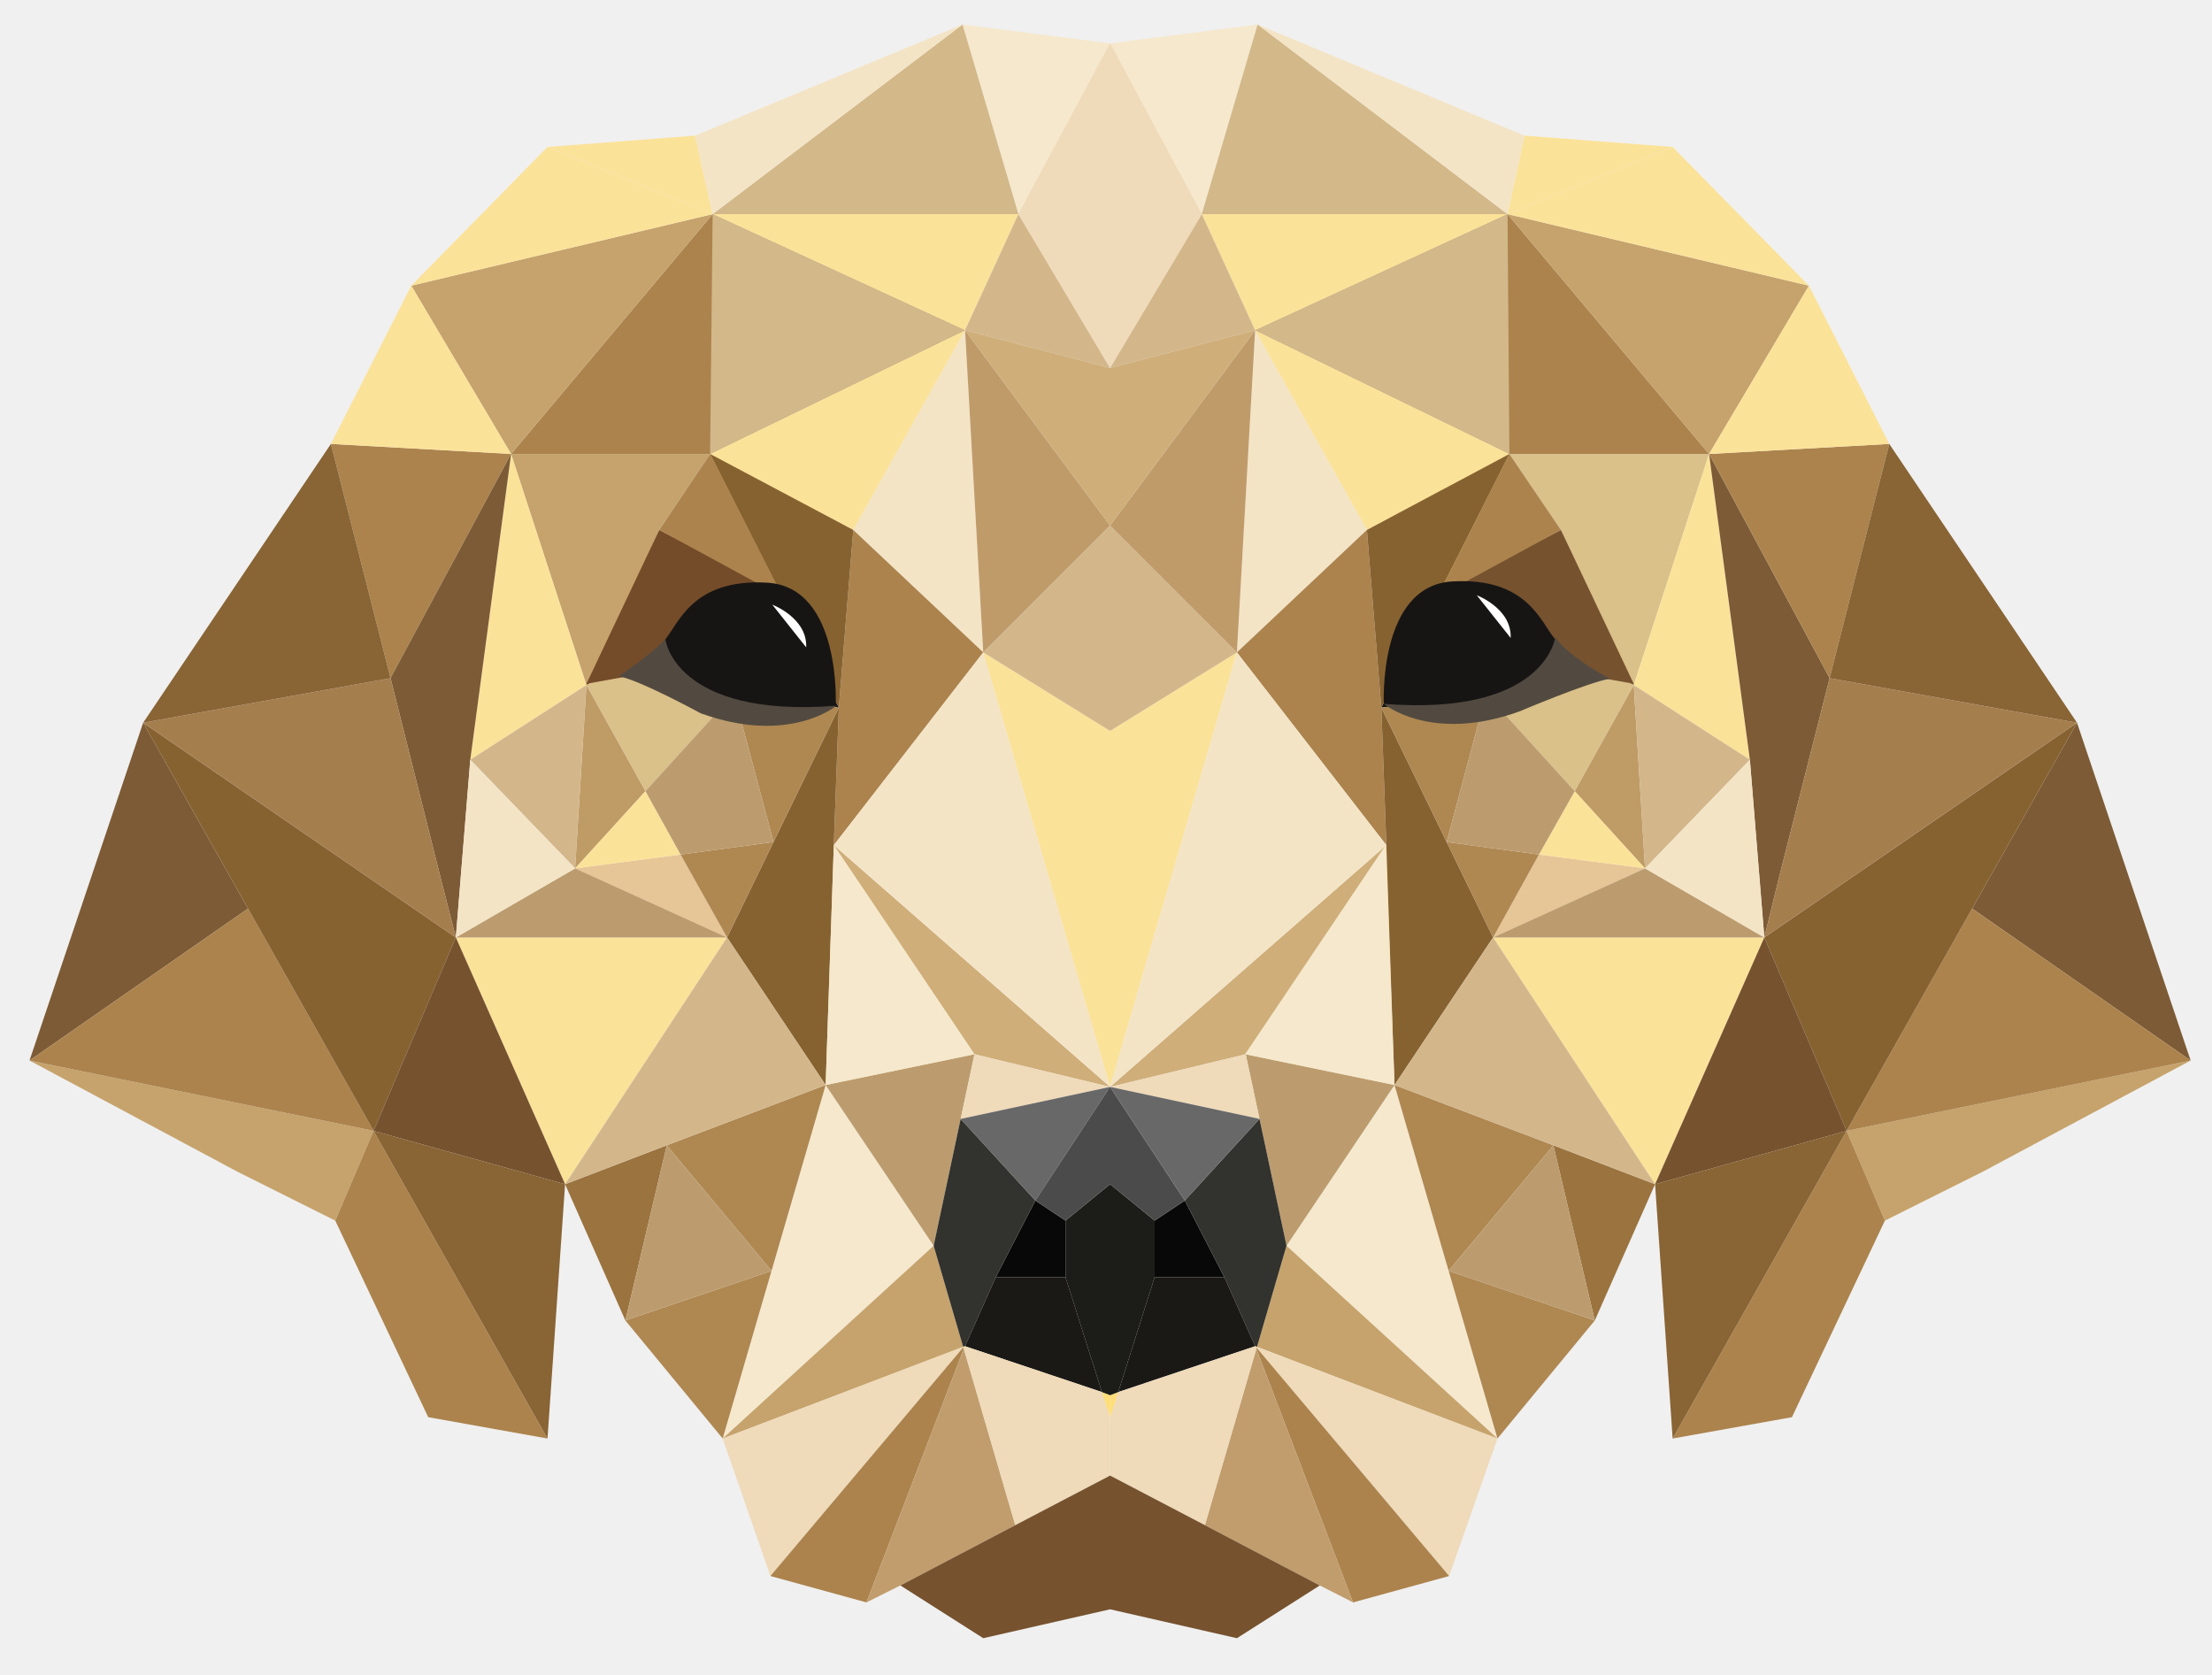
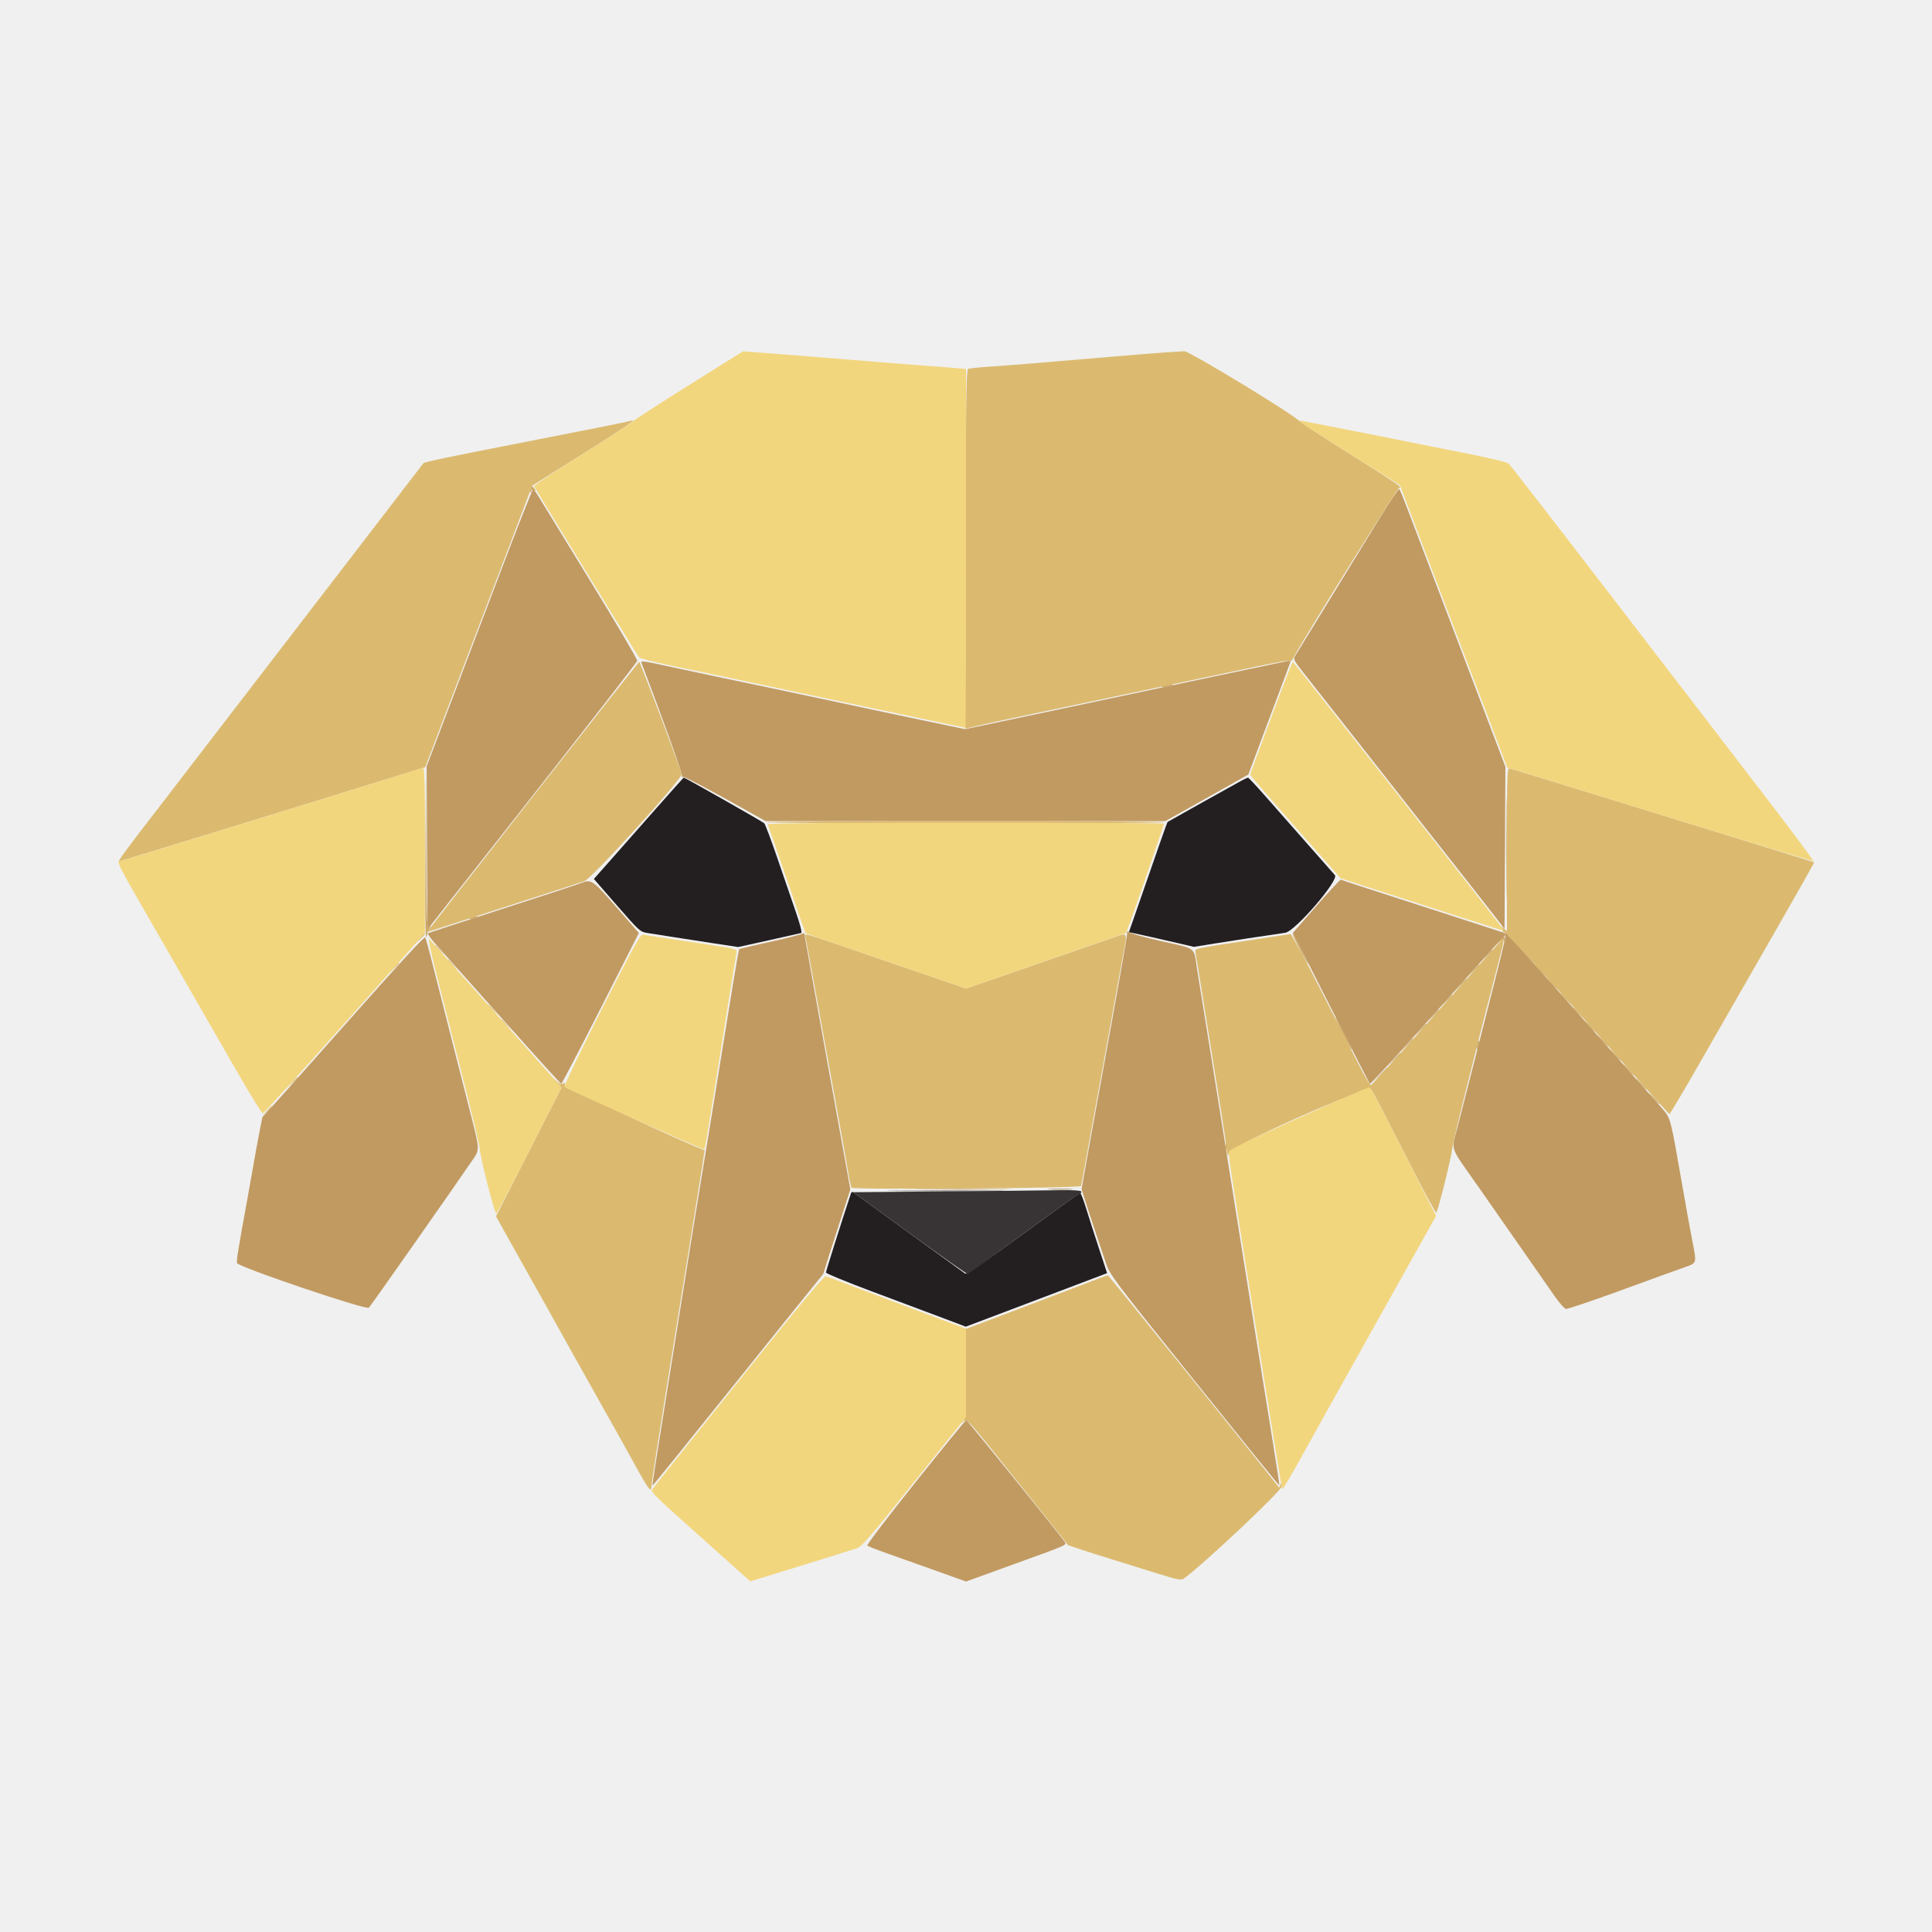
- <svg xmlns="http://www.w3.org/2000/svg" version="1.1" x="0px" y="0px" viewBox="0 0 352.3 266.7" style="enable-background:new 0 0 352.3 266.7;" xml:space="preserve">
-   <style type="text/css">
- 	.st0{fill:#AC834D;}
- 	.st1{fill:#F4E4C6;}
- 	.st2{fill:#D3B78B;}
- 	.st3{fill:#FBE299;}
- 	.st4{fill:#7D5B36;}
- 	.st5{fill:#C6A36C;}
- 	.st6{fill:#FFDE77;}
- 	.st7{fill:#F5E8CD;}
- 	.st8{fill:#CFAE79;}
- 	.st9{fill:#AF8751;}
- 	.st10{fill:#9B733F;}
- 	.st11{fill:#171514;}
- 	.st12{fill:#BC9C6E;}
- 	.st13{fill:#876231;}
- 	.st14{fill:#E6C596;}
- 	.st15{fill:#754C29;}
- 	.st16{fill:#BF9B66;}
- 	.st17{fill:#DAC089;}
- 	.st18{fill:#D3B889;}
- 	.st19{fill:#C09B6A;}
- 	.st20{fill:#EFDAB9;}
- 	.st21{fill:#C19D6D;}
- 	.st22{fill:#080809;}
- 	.st23{fill:#32322E;}
- 	.st24{fill:#1A1916;}
- 	.st25{fill:#1C1C18;}
- 	.st26{fill:#76522F;}
- 	.st27{fill:#4C4B4B;}
- 	.st28{fill:#686868;}
- 	.st29{fill:#896434;}
- 	.st30{fill:#A57E4E;}
- 	.st31{fill:#524A40;}
- 	.st32{fill:#FFFFFF;}
- 	.st33{fill:#D8BB85;}
- </style>
-   <g id="HAF_1">
-     <polygon class="st0" points="113.5,34.1 81.4,72.3 113.1,72.3 153.7,52.6  " />
-     <polygon class="st1" points="156.6,103.9 153.7,52.6 135.9,84.4  " />
-     <polygon class="st4" points="4.7,168.9 39.5,144.7 22.8,115.1  " />
-     <polygon class="st5" points="4.7,168.9 37.8,186.6 53.4,194.4 59.5,180.1  " />
-     <polygon class="st0" points="59.5,180.1 59.5,180.1 53.4,194.4 68.2,225.7 87.2,229.1  " />
-     <polygon class="st0" points="39.5,144.7 4.7,168.9 59.5,180.1 59.5,180.1  " />
-     <polygon class="st7" points="131.5,172.8 115.1,229.1 148.7,198.4  " />
-     <polyline class="st3" points="132.8,134.6 131.5,172.8 155.2,167.9  " />
-     <polygon class="st8" points="155.2,167.9 155.2,167.9 176.8,173.1 132.8,134.6  " />
-     <polygon class="st3" points="72.6,149.3 90,188.6 90,188.6 115.8,149.3  " />
-     <polygon class="st9" points="106.2,182.4 122.9,202.4 99.6,210.3 115.1,229.1 131.5,172.8  " />
-     <polygon class="st10" points="106.2,182.4 90,188.6 90,188.6 99.6,210.3 106.2,182.4  " />
-     <polygon class="st11" points="106.8,101.2 116.9,110.5 133.6,112.7 124.1,93.9  " />
-     <line class="st6" x1="93.4" y1="109.1" x2="106.8" y2="101.2" />
-     <polygon class="st5" points="94.5,108 105,84.4 113.1,72.3 81.4,72.3 93.4,109.1  " />
-     <polyline class="st3" points="124.1,93.9 114.4,73.4 135.9,84.4 153.7,52.6 113.1,72.3 123.3,94.3 94.5,108  " />
-     <polygon class="st12" points="106.2,182.4 106.2,182.4 106.2,182.4 99.6,210.3 122.9,202.4  " />
-     <polygon class="st0" points="156.6,103.9 135.9,84.4 133.6,112.7 132.8,134.6  " />
-     <polygon class="st13" points="131.5,172.8 132.8,134.6 133.6,112.7 115.8,149.3  " />
-     <polygon class="st14" points="91.6,138.3 115.8,149.3 108.4,136.1  " />
-     <polygon class="st9" points="123.2,134.1 108.4,136.1 115.8,149.3 133.6,112.7 116.9,110.5  " />
-     <polygon class="st15" points="93.4,109.1 123.8,94.1 105,84.4 93.4,108.9  " />
-     <polygon class="st16" points="93.4,109.1 91.6,138.3 102.8,126  " />
-     <polygon class="st17" points="93.4,109.1 102.8,126 116.9,110.5 110.4,99.7  " />
-     <polygon class="st0" points="113.1,72.3 105,84.4 124.7,95.1  " />
-     <polygon class="st13" points="113.1,72.3 133.6,112.7 135.9,84.4  " />
-     <polygon class="st6" points="108.4,136.1 123.2,134.1 108.4,136.1  " />
-     <polygon class="st2" points="106.2,182.4 131.5,172.8 115.8,149.3 90,188.6 106.2,182.4 106.2,182.4  " />
-     <polygon class="st3" points="74.9,121 93.4,109.1 81.4,72.3  " />
-     <polygon class="st2" points="91.6,138.3 93.4,109.1 74.9,121  " />
-     <polygon class="st7" points="153.3,3.9 162.2,34.1 176.8,58.6 176.8,6.9  " />
-     <polygon class="st3" points="113.5,34.1 153.7,52.6 162.2,34.1  " />
-     <polygon class="st2" points="162.2,34.1 153.7,52.6 176.8,58.6  " />
-     <polygon class="st18" points="153.3,3.9 113.5,34.1 162.2,34.1  " />
-     <polygon class="st5" points="113.5,34.1 65.5,45.5 81.4,72.3  " />
-     <polygon class="st19" points="153.7,52.6 156.6,103.9 176.8,83.7  " />
-     <polygon class="st5" points="148.7,198.4 115.1,229.1 153.4,214.5  " />
-     <polygon class="st20" points="153.4,214.5 115.1,229.1 122.7,251 153.4,214.6  " />
-     <polygon class="st0" points="153.4,214.6 122.7,251 138,255.2 153.5,214.8  " />
-     <polygon class="st21" points="153.5,214.8 138,255.2 143.4,252.5 143.4,252.5 143.4,252.5 161.7,242.9  " />
-     <polygon class="st12" points="153,178.2 155.2,167.9 131.5,172.8 148.7,198.4 153,178.2  " />
-     <polygon class="st20" points="155.2,167.9 153,178.2 176.8,173.1  " />
-     <polygon class="st22" points="169.7,203.4 169.7,194.4 164.9,191.2 158.6,203.4  " />
-     <polygon class="st23" points="149.1,196.3 158.6,203.4 164.9,191.2 153,178.2 148.7,198.4 153.4,214.5 153.7,214.4 158.6,203.4     " />
-     <polygon class="st24" points="169.7,203.4 158.6,203.4 153.7,214.4 175.5,221.7  " />
-     <polygon class="st6" points="153.4,214.6 153.7,214.4 153.4,214.5  " />
-     <polygon class="st6" points="153.4,214.6 153.5,214.8 153.7,214.4  " />
-     <polygon class="st20" points="175.5,221.7 153.7,214.4 153.5,214.8 161.7,242.9 176.8,235 176.8,225.7  " />
-     <polygon class="st6" points="176.8,225.7 176.8,222.2 175.5,221.7  " />
-     <polygon class="st1" points="132.8,134.6 176.8,173.1 156.6,103.9  " />
-     <polygon class="st0" points="81.4,72.3 52.7,70.7 62.2,108  " />
-     <polygon class="st4" points="62.2,108 70.2,139.9 72.6,149.3 74.9,121 81.4,72.3  " />
-     <polygon class="st3" points="65.5,45.5 52.7,70.7 81.4,72.3  " />
-     <polygon class="st3" points="65.5,45.5 113.5,34.1 87.2,23.4  " />
-     <polygon class="st3" points="110.7,21.6 87.2,23.4 113.5,34.1  " />
-     <polygon class="st1" points="110.7,21.6 113.5,34.1 153.3,3.9  " />
-     <polygon class="st28" points="153,178.2 153,178.2 164.9,191.2 176.8,173.1  " />
-     <polygon class="st12" points="72.6,149.3 115.8,149.3 91.6,138.3  " />
-     <polygon class="st1" points="74.9,121 72.6,149.3 91.6,138.3  " />
-     <polygon class="st13" points="22.8,115.1 39.5,144.7 59.5,180.1 72.6,149.3  " />
-     <polygon class="st26" points="90,188.6 72.6,149.3 59.5,180.1  " />
-     <polygon class="st29" points="59.5,180.1 87.2,229.1 90,188.6  " />
-     <polygon class="st30" points="62.2,108 22.8,115.1 72.6,149.3 70.2,139.9  " />
-     <polygon class="st29" points="22.8,115.1 62.2,108 52.7,70.7  " />
-     <polygon class="st3" points="91.6,138.3 108.4,136.1 102.8,126  " />
-     <polygon class="st6" points="116.9,110.5 102.8,126 102.8,126  " />
-     <polygon class="st12" points="116.9,110.5 102.8,126 108.4,136.1 123.2,134.1  " />
-     <polygon class="st15" points="93.4,108.9 102.8,107.2 117.9,95.1  " />
-     <path class="st11" d="M133.1,112.5c0,0,1-19-10.9-19.7c-11.9-0.7-14.1,6.5-16.3,9.1S109.1,114.6,133.1,112.5z" />
-     <path class="st31" d="M133.2,112.4c0,0-7.5,6.3-21.6,1.2c0,0-9.9-5.4-13.1-5.9c0,0,4.4-2.8,7.5-5.9   C105.9,101.8,107.5,114.4,133.2,112.4z" />
-     <path class="st32" d="M123,96.3c0,0,5.6,2.1,5.4,6.8L123,96.3z" />
-     <polygon class="st18" points="113.5,34.1 113.1,72.3 153.7,52.6  " />
-     <polygon class="st7" points="132.8,134.6 131.5,172.8 155.2,167.9  " />
-   </g>
-   <g id="HALF_2">
-     <polyline class="st3" points="176.8,173.1 197,103.9 176.8,116.4 176.8,116.4 156.6,103.9 176.8,173.1  " />
-     <polygon class="st0" points="240.1,34.1 272.2,72.3 240.4,72.3 199.9,52.6  " />
-     <polygon class="st1" points="197,103.9 199.9,52.6 217.7,84.4  " />
-     <line class="st2" x1="176.8" y1="115.5" x2="176.8" y2="83.7" />
-     <polyline class="st2" points="176.8,115.5 176.8,116.4 197,103.9 176.8,83.7 176.8,83.7 156.6,103.9 176.8,116.4  " />
-     <polygon class="st4" points="348.9,168.9 314.1,144.7 330.8,115.1  " />
-     <polygon class="st5" points="348.9,168.9 315.8,186.6 300.2,194.4 294.1,180.1  " />
-     <polygon class="st0" points="294.1,180.1 294.1,180.1 300.2,194.4 285.4,225.7 266.4,229.1  " />
-     <polygon class="st0" points="314.1,144.7 348.9,168.9 294.1,180.1 294.1,180.1  " />
-     <polygon class="st7" points="222.1,172.8 238.5,229.1 204.9,198.4  " />
-     <polyline class="st3" points="220.8,134.6 222.1,172.8 198.4,167.9  " />
-     <polygon class="st8" points="198.4,167.9 176.8,173.1 220.8,134.6  " />
-     <polygon class="st3" points="281,149.3 263.6,188.6 263.6,188.6 237.8,149.3  " />
-     <polygon class="st9" points="247.4,182.4 230.7,202.4 254,210.3 238.5,229.1 222.1,172.8  " />
-     <polygon class="st10" points="247.4,182.4 263.6,188.6 263.6,188.6 254,210.3 247.4,182.4  " />
-     <polygon class="st11" points="246.8,101.2 236.7,110.5 220,112.7 229.5,93.9  " />
-     <line class="st6" x1="260.2" y1="109.1" x2="246.8" y2="101.2" />
-     <polygon class="st17" points="259.1,108 248.6,84.4 240.4,72.3 272.2,72.3 260.2,109.1  " />
-     <polyline class="st3" points="229.5,93.9 239.2,73.4 217.7,84.4 199.9,52.6 240.4,72.3 230.3,94.3 259.1,108  " />
-     <polygon class="st12" points="247.4,182.4 247.4,182.4 247.4,182.4 254,210.3 230.7,202.4  " />
-     <polygon class="st0" points="197,103.9 217.7,84.4 220,112.7 220.8,134.6  " />
-     <polygon class="st13" points="222.1,172.8 220.8,134.6 220,112.7 237.8,149.3  " />
-     <polygon class="st14" points="262,138.3 237.8,149.3 245.1,136.1  " />
-     <polygon class="st9" points="230.4,134.1 245.1,136.1 237.8,149.3 220,112.7 236.7,110.5  " />
-     <polygon class="st26" points="260.2,109.1 229.8,94.1 248.6,84.4 260.2,108.9  " />
-     <polygon class="st16" points="260.2,109.1 262,138.3 250.8,126  " />
-     <polygon class="st17" points="260.2,109.1 250.8,126 236.7,110.5 243.2,99.7  " />
-     <polygon class="st0" points="240.4,72.3 248.6,84.4 228.9,95.1  " />
-     <polygon class="st13" points="240.4,72.3 220,112.7 217.7,84.4  " />
-     <polygon class="st6" points="245.1,136.1 230.4,134.1 245.1,136.1  " />
-     <polygon class="st2" points="247.4,182.4 222.1,172.8 237.8,149.3 263.6,188.6 247.4,182.4 247.4,182.4  " />
-     <polygon class="st3" points="278.7,121 260.2,109.1 272.2,72.3  " />
-     <polygon class="st2" points="262,138.3 260.2,109.1 278.7,121  " />
-     <polygon class="st7" points="200.3,3.9 191.4,34.1 176.8,58.6 176.8,6.9  " />
-     <polygon class="st3" points="240.1,34.1 199.9,52.6 191.4,34.1  " />
-     <polygon class="st2" points="191.4,34.1 199.9,52.6 176.8,58.6  " />
-     <polygon class="st18" points="200.3,3.9 240.1,34.1 191.4,34.1  " />
-     <polygon class="st5" points="240.1,34.1 288.1,45.5 272.2,72.3  " />
-     <polygon class="st19" points="199.9,52.6 197,103.9 176.8,83.7  " />
-     <polygon class="st5" points="204.9,198.4 238.5,229.1 200.2,214.5  " />
-     <polygon class="st20" points="200.2,214.5 238.5,229.1 230.8,251 200.1,214.6  " />
-     <polygon class="st0" points="200.1,214.6 230.8,251 215.5,255.2 200.1,214.8  " />
-     <polygon class="st21" points="200.1,214.8 215.5,255.2 210.2,252.5 210.2,252.5 210.2,252.5 191.9,242.9  " />
-     <polygon class="st12" points="200.6,178.2 198.4,167.9 222.1,172.8 204.9,198.4 200.6,178.2  " />
-     <polygon class="st20" points="198.4,167.9 200.6,178.2 176.8,173.1  " />
-     <polygon class="st22" points="183.9,203.4 183.9,194.4 188.7,191.2 195,203.4  " />
-     <polygon class="st23" points="204.5,196.3 195,203.4 188.7,191.2 200.6,178.2 204.9,198.4 200.2,214.5 199.9,214.4 195,203.4  " />
-     <polygon class="st24" points="183.9,203.4 195,203.4 199.9,214.4 178.1,221.7  " />
-     <polygon class="st6" points="200.1,214.6 199.9,214.4 200.2,214.5  " />
-     <polygon class="st6" points="200.1,214.6 200.1,214.8 199.9,214.4  " />
-     <polygon class="st20" points="178.1,221.7 199.9,214.4 200.1,214.8 191.9,242.9 176.8,235 176.8,225.7  " />
-     <polygon class="st6" points="176.8,225.7 176.8,222.2 178.1,221.7  " />
-     <polyline class="st25" points="176.8,222.2 178.1,221.7 183.9,203.4 183.9,194.4 176.8,188.6 176.8,188.6 169.7,194.4 169.7,203.4    175.5,221.7 176.8,222.2  " />
-     <polyline class="st26" points="176.8,256.3 197,260.9 210.2,252.5 191.9,242.9 176.8,235 176.8,235 161.7,242.9 143.4,252.5    156.6,260.9 176.8,256.3  " />
-     <polyline class="st27" points="176.8,188.6 183.9,194.4 188.7,191.2 176.8,173.1 176.8,173.1 164.9,191.2 169.7,194.4 176.8,188.6     " />
-     <polygon class="st1" points="220.8,134.6 176.8,173.1 197,103.9  " />
-     <polyline class="st8" points="176.8,83.7 199.9,52.6 176.8,58.6 176.8,58.6 153.7,52.6 176.8,83.7  " />
-     <polygon class="st4" points="291.4,108 283.3,139.9 281,149.3 278.7,121 272.2,72.3  " />
-     <polygon class="st0" points="272.2,72.3 300.9,70.7 291.4,108  " />
-     <polygon class="st3" points="288.1,45.5 300.9,70.7 272.2,72.3  " />
-     <polygon class="st3" points="288.1,45.5 240.1,34.1 266.4,23.4  " />
-     <polygon class="st3" points="242.8,21.6 266.4,23.4 240.1,34.1  " />
-     <polygon class="st1" points="242.8,21.6 240.1,34.1 200.3,3.9  " />
-     <polygon class="st28" points="200.6,178.2 200.6,178.2 188.7,191.2 176.8,173.1  " />
-     <polygon class="st12" points="281,149.3 237.8,149.3 262,138.3  " />
-     <polygon class="st1" points="278.7,121 281,149.3 262,138.3  " />
-     <polygon class="st13" points="330.8,115.1 314.1,144.7 294.1,180.1 281,149.3  " />
-     <polygon class="st26" points="263.6,188.6 281,149.3 294.1,180.1  " />
-     <polygon class="st29" points="294.1,180.1 294.1,180.1 294.1,180.1 266.4,229.1 263.6,188.6  " />
-     <polygon class="st30" points="291.4,108 330.8,115.1 281,149.3 283.3,139.9  " />
-     <polygon class="st29" points="330.8,115.1 291.4,108 300.9,70.7  " />
-     <polygon class="st3" points="262,138.3 245.1,136.1 250.8,126  " />
-     <polygon class="st6" points="236.7,110.5 250.8,126 250.8,126  " />
-     <polygon class="st12" points="236.7,110.5 250.8,126 245.1,136.1 230.4,134.1  " />
-     <polygon class="st26" points="260.2,108.9 250.8,107.2 235.7,95.1  " />
-     <path class="st11" d="M220.4,112.3c0,0-1-19,10.9-19.7s14.1,6.5,16.3,9.1C249.9,104.4,244.5,114.3,220.4,112.3z" />
-     <path class="st31" d="M220.4,112.1c0,0,7.5,6.3,21.6,1.2c0,0,11.1-4.7,14.4-5.2c0,0-6.5-3.4-8.7-6.6   C247.7,101.6,246,114.1,220.4,112.1z" />
-     <path class="st32" d="M235.2,94.8c0,0,5.6,2.1,5.4,6.8L235.2,94.8z" />
-     <polygon class="st18" points="240.1,34.1 240.4,72.3 199.9,52.6  " />
-     <polyline class="st7" points="198.3,167.9 220.7,134.6 222.1,172.8 198.3,167.9  " />
-     <polyline class="st20" points="176.8,58.6 191.4,34.1 176.8,6.9 162.2,34.1 176.8,58.6 176.8,57.8  " />
+ <svg xmlns="http://www.w3.org/2000/svg" id="svg" version="1.1" width="400" height="400" viewBox="0 0 400 400">
+   <g id="svgg">
+     <path id="path0" d="" stroke="none" fill="#ffffff" fill-rule="evenodd" />
+     <path id="path1" d="M135.816 167.416 C 132.709 170.945,128.544 175.665,126.561 177.905 L 122.955 181.979 127.728 187.459 C 132.313 192.724,132.559 192.948,134.000 193.165 C 134.825 193.289,137.225 193.664,139.333 193.999 C 141.442 194.335,145.342 194.938,148.000 195.341 L 152.833 196.073 159.167 194.677 C 162.650 193.909,165.665 193.231,165.868 193.170 C 166.099 193.100,165.688 191.475,164.756 188.779 C 163.943 186.426,162.227 181.425,160.943 177.667 C 159.659 173.908,158.434 170.659,158.221 170.446 C 157.880 170.105,141.827 161.000,141.567 161.000 C 141.510 161.000,138.922 163.887,135.816 167.416 M257.167 161.557 C 256.112 162.116,241.902 170.054,241.737 170.177 C 241.641 170.248,239.265 176.991,236.514 185.000 C 235.727 187.292,234.775 190.029,234.400 191.083 L 233.717 193.000 234.442 193.145 C 235.656 193.389,241.160 194.626,244.257 195.352 L 247.181 196.037 251.341 195.365 C 254.859 194.797,261.033 193.858,266.095 193.121 C 268.138 192.824,277.292 182.201,276.379 181.186 C 275.511 180.220,265.517 168.876,261.751 164.583 C 260.022 162.612,258.509 161.006,258.387 161.013 C 258.266 161.021,257.717 161.265,257.167 161.557 M176.190 247.046 C 174.288 252.774,171.001 263.177,171.005 263.457 C 171.007 263.664,175.320 265.439,180.588 267.403 C 185.856 269.366,192.369 271.805,195.060 272.823 L 199.953 274.674 208.227 271.544 C 212.777 269.822,219.360 267.329,222.856 266.003 L 229.212 263.593 227.497 258.380 C 226.554 255.513,225.358 251.779,224.839 250.083 C 224.320 248.387,223.778 247.000,223.635 247.000 C 223.491 247.000,218.162 250.820,211.792 255.490 C 204.690 260.695,200.073 263.872,199.855 263.703 C 199.660 263.550,194.475 259.784,188.333 255.333 C 182.192 250.882,176.981 247.095,176.754 246.916 C 176.473 246.695,176.293 246.736,176.190 247.046 " stroke="none" fill="#231f20" fill-rule="evenodd" />
+     <path id="path2" d="M196.065 246.663 L 176.630 246.833 188.348 255.333 C 194.792 260.008,200.190 263.799,200.343 263.758 C 200.496 263.716,205.740 259.929,211.996 255.341 C 218.253 250.753,223.522 247.000,223.706 247.000 C 223.889 247.000,223.947 246.850,223.833 246.667 C 223.710 246.467,222.002 246.365,219.564 246.413 C 217.329 246.456,206.754 246.569,196.065 246.663 " stroke="none" fill="#383435" fill-rule="evenodd" />
+     <path id="path3" d="M186.107 246.583 C 191.574 246.635,200.424 246.635,205.774 246.583 C 211.123 246.532,206.650 246.490,195.833 246.490 C 185.017 246.490,180.640 246.532,186.107 246.583 " stroke="none" fill="#4a4136" fill-rule="evenodd" />
+     <path id="path4" d="" stroke="none" fill="#786143" fill-rule="evenodd" />
+     <path id="path5" d="" stroke="none" fill="#896f4a" fill-rule="evenodd" />
+     <path id="path6" d="M217.431 246.247 C 218.676 246.312,220.626 246.311,221.764 246.246 C 222.902 246.182,221.883 246.129,219.500 246.130 C 217.117 246.130,216.185 246.183,217.431 246.247 " stroke="none" fill="#9f8756" fill-rule="evenodd" />
+     <path id="path7" d="" stroke="none" fill="#bf8080" fill-rule="evenodd" />
+     <path id="path8" d="M285.962 106.768 C 284.016 109.920,279.304 117.600,275.491 123.833 C 271.678 130.067,268.363 135.470,268.123 135.841 C 267.732 136.449,267.896 136.778,269.785 139.175 C 278.650 150.421,288.928 163.495,294.804 171.000 C 296.455 173.108,300.054 177.683,302.802 181.167 C 305.550 184.650,308.632 188.585,309.649 189.912 L 311.500 192.323 311.586 175.535 L 311.673 158.747 306.312 144.623 C 303.363 136.856,299.755 127.350,298.294 123.500 C 296.833 119.650,295.204 115.375,294.675 114.000 C 294.145 112.625,292.866 109.250,291.832 106.500 C 290.798 103.750,289.851 101.395,289.726 101.268 C 289.602 101.140,287.908 103.615,285.962 106.768 M103.683 118.250 C 100.150 127.554,95.250 140.457,92.794 146.922 L 88.327 158.678 88.414 175.557 L 88.500 192.436 110.167 164.863 C 122.083 149.698,131.882 137.076,131.940 136.815 C 131.999 136.554,127.519 128.951,121.984 119.920 C 116.449 110.889,111.626 103.013,111.266 102.417 C 110.906 101.821,110.498 101.333,110.359 101.333 C 110.219 101.333,107.215 108.946,103.683 118.250 M132.765 137.111 C 137.285 148.955,141.326 160.205,141.188 160.564 C 141.086 160.830,141.154 160.944,141.346 160.826 C 141.532 160.711,145.471 162.728,150.098 165.308 L 158.513 170.000 199.896 170.000 L 241.280 170.000 245.390 167.696 C 247.650 166.429,251.514 164.261,253.976 162.878 L 258.451 160.364 261.917 151.099 C 263.823 146.003,265.809 140.709,266.330 139.334 C 266.852 137.959,267.252 136.807,267.218 136.774 C 267.185 136.741,262.960 137.607,257.829 138.699 C 252.698 139.790,247.450 140.896,246.167 141.156 C 244.883 141.417,242.408 141.942,240.667 142.324 C 238.925 142.706,229.019 144.808,218.653 146.996 L 199.806 150.973 196.653 150.304 C 194.919 149.936,192.825 149.500,192.000 149.335 C 191.175 149.169,188.325 148.568,185.667 148.000 C 183.008 147.431,176.933 146.138,172.167 145.125 C 167.400 144.112,161.775 142.916,159.667 142.467 C 157.558 142.018,154.783 141.437,153.500 141.176 C 152.217 140.916,149.367 140.314,147.167 139.839 C 144.967 139.364,142.117 138.758,140.833 138.491 C 139.550 138.225,137.176 137.718,135.558 137.365 C 133.534 136.922,132.663 136.843,132.765 137.111 M272.543 187.570 L 267.684 193.136 275.549 208.651 C 279.875 217.185,283.509 224.269,283.624 224.393 C 283.739 224.518,289.983 217.716,297.500 209.279 C 305.017 200.841,311.299 193.856,311.461 193.755 C 311.986 193.429,312.352 191.933,301.875 232.956 C 300.435 238.595,299.808 236.752,306.351 246.096 C 307.918 248.335,311.656 253.692,314.656 258.000 C 317.657 262.308,320.922 266.996,321.912 268.417 C 322.940 269.891,323.952 271.000,324.270 271.000 C 324.740 271.000,331.280 268.753,337.917 266.311 C 341.327 265.056,345.840 263.421,348.917 262.327 C 351.352 261.460,351.304 261.644,350.355 256.796 C 350.000 254.983,349.094 249.975,348.343 245.667 C 345.859 231.431,345.878 231.507,344.259 229.645 C 343.475 228.744,335.933 220.220,327.500 210.705 L 312.167 193.404 310.167 192.728 C 309.067 192.356,303.442 190.528,297.667 188.664 C 281.573 183.470,277.852 182.257,277.618 182.125 C 277.500 182.058,275.216 184.508,272.543 187.570 M120.333 182.824 C 119.692 183.083,112.342 185.496,104.000 188.186 C 95.658 190.876,88.716 193.146,88.572 193.231 C 88.428 193.317,89.348 194.537,90.615 195.943 C 91.882 197.349,98.104 204.320,104.440 211.434 C 110.776 218.548,116.067 224.372,116.196 224.376 C 116.326 224.380,119.996 217.360,124.352 208.775 L 132.272 193.167 127.629 187.833 C 122.701 182.173,122.421 181.981,120.333 182.824 M233.338 193.473 C 233.336 194.008,231.218 206.008,228.633 220.140 C 226.048 234.271,223.937 245.983,223.942 246.167 C 223.949 246.461,226.401 253.951,228.946 261.448 C 229.809 263.992,230.306 264.652,247.316 285.854 C 256.932 297.839,264.836 307.609,264.880 307.564 C 264.925 307.520,264.296 303.362,263.483 298.325 C 262.669 293.288,261.692 287.217,261.310 284.833 C 260.929 282.450,260.339 278.775,260.001 276.667 C 259.662 274.558,259.061 270.808,258.666 268.333 C 258.270 265.858,257.742 262.558,257.493 261.000 C 255.949 251.365,253.422 235.491,252.132 227.333 C 251.306 222.108,250.126 214.758,249.510 211.000 C 248.894 207.242,248.133 202.517,247.820 200.500 C 247.113 195.951,247.879 196.530,240.324 194.831 C 236.779 194.034,233.781 193.189,233.625 192.944 C 233.434 192.643,233.342 192.814,233.338 193.473 M166.167 193.280 C 165.983 193.457,162.986 194.226,159.506 194.989 C 156.026 195.753,153.116 196.440,153.039 196.516 C 152.963 196.593,152.397 199.770,151.781 203.578 C 151.165 207.385,150.293 212.750,149.843 215.500 C 149.393 218.250,148.486 223.875,147.827 228.000 C 147.169 232.125,146.418 236.700,146.158 238.167 C 145.785 240.267,141.800 264.977,138.497 285.667 C 137.420 292.415,136.296 299.463,135.683 303.317 C 135.320 305.599,135.063 307.507,135.112 307.556 C 135.160 307.605,142.918 298.015,152.350 286.246 C 161.783 274.476,169.725 264.606,170.000 264.312 C 170.275 264.018,170.519 263.640,170.542 263.472 C 170.565 263.304,171.815 259.360,173.320 254.707 L 176.057 246.248 171.376 220.374 C 168.801 206.143,166.651 194.153,166.597 193.729 C 166.534 193.224,166.385 193.069,166.167 193.280 M74.156 209.087 C 66.645 217.564,59.110 226.030,57.410 227.902 L 54.320 231.305 53.681 234.569 C 53.330 236.364,52.720 239.708,52.326 242.000 C 51.931 244.292,51.331 247.667,50.991 249.500 C 49.398 258.089,48.887 261.331,49.094 261.538 C 50.160 262.605,75.861 271.285,76.374 270.752 C 76.820 270.289,94.081 245.687,98.083 239.810 C 99.264 238.076,99.248 237.742,97.693 231.634 C 96.974 228.810,94.937 220.800,93.167 213.833 C 91.397 206.867,89.567 199.667,89.100 197.833 C 88.633 196.000,88.152 194.314,88.031 194.088 C 87.895 193.831,82.644 199.508,74.156 209.087 M191.250 246.250 C 195.696 246.302,202.971 246.302,207.417 246.250 C 211.862 246.197,208.225 246.154,199.333 246.154 C 190.442 246.154,186.804 246.197,191.250 246.250 M189.553 306.875 C 183.898 313.950,179.398 319.856,179.553 320.000 C 179.707 320.144,181.633 320.895,183.833 321.670 C 186.033 322.445,190.571 324.060,193.918 325.259 L 200.003 327.440 210.028 323.807 C 221.644 319.597,220.930 319.927,220.309 319.051 C 218.990 317.193,200.225 294.001,200.044 294.005 C 199.928 294.008,195.207 299.800,189.553 306.875 " stroke="none" fill="#c19a61" fill-rule="evenodd" />
+     <path id="path9" d="" stroke="none" fill="#aaaa55" fill-rule="evenodd" />
+     <path id="path10" d="M109.861 101.214 C 109.746 101.516,109.730 101.841,109.825 101.937 C 109.921 102.033,110.000 101.920,110.000 101.687 C 110.000 101.430,110.216 101.345,110.547 101.472 C 111.005 101.648,111.025 101.599,110.673 101.174 C 110.148 100.542,110.119 100.543,109.861 101.214 M241.000 142.000 C 240.340 142.211,240.305 142.267,240.833 142.267 C 241.200 142.267,241.875 142.147,242.333 142.000 C 242.993 141.789,243.028 141.733,242.500 141.733 C 242.133 141.733,241.458 141.853,241.000 142.000 M88.080 176.472 C 88.008 192.591,88.072 195.738,88.425 193.429 C 88.483 193.045,88.749 192.455,89.016 192.116 C 89.460 191.551,89.452 191.538,88.920 191.955 C 88.370 192.386,88.335 191.513,88.250 175.455 L 88.160 158.500 88.080 176.472 M311.822 175.667 C 311.822 185.108,311.864 188.971,311.916 184.250 C 311.969 179.529,311.969 171.804,311.916 167.083 C 311.864 162.363,311.822 166.225,311.822 175.667 M97.500 190.000 C 97.080 190.181,97.018 190.286,97.333 190.286 C 97.608 190.286,98.133 190.158,98.500 190.000 C 98.920 189.819,98.982 189.714,98.667 189.714 C 98.392 189.714,97.867 189.842,97.500 190.000 M267.667 193.451 C 267.667 193.814,270.655 199.667,270.840 199.667 C 270.989 199.667,268.108 193.700,267.795 193.361 C 267.724 193.285,267.667 193.325,267.667 193.451 M310.315 194.916 C 309.234 196.092,309.228 196.110,310.219 195.216 C 311.171 194.358,311.287 194.326,311.432 194.884 C 311.525 195.240,311.577 195.113,311.557 194.583 C 311.537 194.079,311.508 193.667,311.493 193.667 C 311.477 193.667,310.947 194.229,310.315 194.916 M313.333 194.833 C 313.955 195.475,314.539 196.000,314.631 196.000 C 314.722 196.000,314.289 195.475,313.667 194.833 C 313.045 194.192,312.461 193.667,312.369 193.667 C 312.278 193.667,312.711 194.192,313.333 194.833 M307.649 197.917 L 306.500 199.167 307.750 198.018 C 308.913 196.949,309.153 196.667,308.899 196.667 C 308.843 196.667,308.281 197.229,307.649 197.917 M316.000 197.833 C 316.622 198.475,317.206 199.000,317.297 199.000 C 317.389 199.000,316.955 198.475,316.333 197.833 C 315.711 197.192,315.128 196.667,315.036 196.667 C 314.944 196.667,315.378 197.192,316.000 197.833 M304.982 200.917 L 303.833 202.167 305.083 201.018 C 306.247 199.949,306.487 199.667,306.232 199.667 C 306.176 199.667,305.614 200.229,304.982 200.917 M318.667 200.833 C 319.289 201.475,319.872 202.000,319.964 202.000 C 320.056 202.000,319.622 201.475,319.000 200.833 C 318.378 200.192,317.794 199.667,317.703 199.667 C 317.611 199.667,318.045 200.192,318.667 200.833 M321.000 203.500 C 321.622 204.142,322.206 204.667,322.297 204.667 C 322.389 204.667,321.955 204.142,321.333 203.500 C 320.711 202.858,320.128 202.333,320.036 202.333 C 319.944 202.333,320.378 202.858,321.000 203.500 M302.151 204.083 L 300.833 205.500 302.250 204.182 C 303.567 202.957,303.820 202.667,303.568 202.667 C 303.513 202.667,302.876 203.304,302.151 204.083 M323.000 205.771 C 323.000 205.828,323.487 206.316,324.083 206.854 L 325.167 207.833 324.188 206.750 C 323.275 205.740,323.000 205.513,323.000 205.771 M299.315 207.250 L 298.167 208.500 299.417 207.351 C 300.580 206.282,300.820 206.000,300.565 206.000 C 300.510 206.000,299.947 206.563,299.315 207.250 M325.667 208.771 C 325.667 208.828,326.154 209.316,326.750 209.854 L 327.833 210.833 326.854 209.750 C 325.942 208.740,325.667 208.513,325.667 208.771 M296.649 210.250 L 295.500 211.500 296.750 210.351 C 297.913 209.282,298.153 209.000,297.899 209.000 C 297.843 209.000,297.281 209.563,296.649 210.250 M278.000 214.000 C 278.920 215.833,279.748 217.333,279.839 217.333 C 279.931 217.333,279.253 215.833,278.333 214.000 C 277.413 212.167,276.586 210.667,276.494 210.667 C 276.402 210.667,277.080 212.167,278.000 214.000 M329.000 212.500 C 329.622 213.142,330.206 213.667,330.297 213.667 C 330.389 213.667,329.955 213.142,329.333 212.500 C 328.711 211.858,328.128 211.333,328.036 211.333 C 327.944 211.333,328.378 211.858,329.000 212.500 M293.982 213.250 L 292.833 214.500 294.083 213.351 C 295.247 212.282,295.487 212.000,295.232 212.000 C 295.176 212.000,294.614 212.563,293.982 213.250 M331.667 215.500 C 332.289 216.142,332.872 216.667,332.964 216.667 C 333.056 216.667,332.622 216.142,332.000 215.500 C 331.378 214.858,330.794 214.333,330.703 214.333 C 330.611 214.333,331.045 214.858,331.667 215.500 M291.151 216.417 L 289.833 217.833 291.250 216.516 C 292.567 215.290,292.820 215.000,292.568 215.000 C 292.513 215.000,291.876 215.637,291.151 216.417 M305.857 216.190 C 305.735 216.679,305.699 217.143,305.777 217.222 C 305.856 217.300,306.020 216.965,306.143 216.476 C 306.265 215.988,306.301 215.524,306.223 215.445 C 306.144 215.367,305.980 215.702,305.857 216.190 M334.333 218.500 C 334.955 219.142,335.539 219.667,335.631 219.667 C 335.722 219.667,335.289 219.142,334.667 218.500 C 334.045 217.858,333.461 217.333,333.369 217.333 C 333.278 217.333,333.711 217.858,334.333 218.500 M288.484 219.417 L 287.167 220.833 288.583 219.516 C 289.901 218.290,290.153 218.000,289.901 218.000 C 289.847 218.000,289.209 218.637,288.484 219.417 M337.000 221.500 C 337.622 222.142,338.206 222.667,338.297 222.667 C 338.389 222.667,337.955 222.142,337.333 221.500 C 336.711 220.858,336.128 220.333,336.036 220.333 C 335.944 220.333,336.378 220.858,337.000 221.500 M285.818 222.417 L 284.500 223.833 285.917 222.516 C 287.234 221.290,287.487 221.000,287.234 221.000 C 287.180 221.000,286.542 221.637,285.818 222.417 M339.667 224.500 C 340.289 225.142,340.872 225.667,340.964 225.667 C 341.056 225.667,340.622 225.142,340.000 224.500 C 339.378 223.858,338.794 223.333,338.703 223.333 C 338.611 223.333,339.045 223.858,339.667 224.500 M342.333 227.500 C 342.955 228.142,343.539 228.667,343.631 228.667 C 343.722 228.667,343.289 228.142,342.667 227.500 C 342.045 226.858,341.461 226.333,341.369 226.333 C 341.278 226.333,341.711 226.858,342.333 227.500 M253.744 237.333 C 253.744 237.975,253.813 238.237,253.896 237.917 C 253.980 237.596,253.980 237.071,253.896 236.750 C 253.813 236.429,253.744 236.692,253.744 237.333 " stroke="none" fill="#cda968" fill-rule="evenodd" />
+     <path id="path11" d="" stroke="none" fill="#ff8080" fill-rule="evenodd" />
+     <path id="path12" d="" stroke="none" fill="#bfbf80" fill-rule="evenodd" />
+     <path id="path13" d="M240.500 73.023 C 238.483 73.165,234.058 73.519,230.667 73.810 C 217.006 74.979,208.666 75.660,205.511 75.865 C 203.683 75.983,201.958 76.126,201.677 76.181 C 201.397 76.237,200.905 76.294,200.586 76.308 C 200.039 76.332,200.001 78.445,199.920 113.608 L 199.833 150.882 202.333 150.278 C 203.708 149.946,208.058 149.003,212.000 148.182 C 215.942 147.360,224.117 145.632,230.167 144.341 C 236.217 143.049,243.717 141.464,246.833 140.818 C 249.950 140.172,255.838 138.928,259.917 138.053 C 264.124 137.151,267.333 136.610,267.333 136.802 C 267.333 136.988,267.608 136.601,267.945 135.942 C 269.759 132.383,289.510 100.733,289.813 100.899 C 290.007 101.006,289.942 100.860,289.667 100.574 C 289.392 100.288,284.817 97.328,279.500 93.996 C 274.183 90.664,269.533 87.638,269.167 87.272 C 267.482 85.590,246.194 72.667,245.186 72.715 C 244.625 72.741,242.517 72.880,240.500 73.023 M129.667 87.334 C 127.953 87.722,122.848 88.741,110.500 91.157 C 91.746 94.827,87.891 95.632,87.636 95.933 C 87.457 96.143,85.318 98.928,78.626 107.667 C 77.432 109.225,70.687 118.000,63.636 127.167 C 56.585 136.333,49.609 145.408,48.135 147.333 C 44.358 152.264,34.176 165.507,32.628 167.500 C 26.942 174.827,24.351 178.333,24.624 178.333 C 24.877 178.333,57.365 168.352,84.112 160.057 L 88.057 158.833 91.150 150.667 C 95.736 138.558,100.545 125.901,101.852 122.500 C 102.486 120.850,104.620 115.238,106.595 110.029 L 110.184 100.558 120.130 94.312 C 128.532 89.036,131.782 86.858,130.988 87.034 C 130.903 87.053,130.308 87.188,129.667 87.334 M110.291 164.938 C 98.259 180.281,88.444 192.869,88.480 192.912 C 88.516 192.955,90.785 192.252,93.523 191.349 C 96.260 190.446,103.225 188.190,109.000 186.334 C 114.775 184.479,120.175 182.724,121.000 182.434 C 122.550 181.890,141.222 161.318,141.130 160.256 C 141.070 159.567,132.534 136.998,132.342 137.022 C 132.246 137.034,122.322 149.596,110.291 164.938 M312.000 175.846 L 312.000 192.770 311.256 192.135 C 310.800 191.746,310.670 191.706,310.920 192.031 C 311.144 192.323,311.229 192.660,311.108 192.781 C 310.988 192.901,311.136 193.000,311.439 193.000 C 311.747 193.000,319.364 201.306,328.711 211.833 C 337.908 222.192,345.528 230.667,345.645 230.667 C 345.762 230.667,349.097 225.004,353.057 218.083 C 357.017 211.162,363.734 199.447,367.984 192.050 C 372.234 184.652,375.663 178.564,375.605 178.520 C 375.509 178.447,313.930 159.456,312.583 159.083 C 312.033 158.931,312.000 159.889,312.000 175.846 M158.667 170.250 C 158.667 170.387,177.252 170.500,199.968 170.500 C 222.684 170.500,241.200 170.387,241.115 170.250 C 241.030 170.112,222.445 170.000,199.814 170.000 C 177.183 170.000,158.667 170.112,158.667 170.250 M86.812 194.417 L 85.833 195.500 86.917 194.521 C 87.926 193.608,88.153 193.333,87.896 193.333 C 87.838 193.333,87.351 193.821,86.812 194.417 M166.805 194.250 C 166.965 195.013,168.147 201.404,168.825 205.167 C 168.924 205.717,169.525 209.017,170.159 212.500 C 170.794 215.983,171.394 219.283,171.493 219.833 C 171.591 220.383,172.205 223.758,172.857 227.333 C 174.487 236.278,174.913 238.662,175.546 242.389 C 175.847 244.161,176.185 245.741,176.296 245.899 C 176.621 246.359,223.692 246.010,223.824 245.547 C 223.884 245.338,224.323 242.992,224.799 240.333 C 225.276 237.675,226.186 232.650,226.823 229.167 C 227.460 225.683,228.061 222.383,228.159 221.833 C 228.258 221.283,228.872 217.908,229.524 214.333 C 230.175 210.758,230.919 206.633,231.175 205.167 C 231.432 203.700,232.016 200.481,232.472 198.012 C 233.462 192.660,233.685 193.012,230.094 194.259 C 228.484 194.818,221.058 197.390,213.592 199.974 L 200.017 204.672 194.175 202.669 C 190.962 201.568,185.671 199.753,182.417 198.636 C 164.510 192.491,166.558 193.066,166.805 194.250 M266.000 193.562 C 265.542 193.638,262.692 194.072,259.667 194.527 C 247.088 196.418,247.331 196.366,247.499 197.137 C 247.583 197.520,248.715 204.508,250.016 212.667 C 251.317 220.825,252.676 229.300,253.037 231.500 C 253.397 233.700,253.791 236.475,253.912 237.667 C 254.079 239.308,254.177 239.596,254.316 238.854 C 254.610 237.289,283.187 224.579,283.982 225.660 C 284.267 226.047,287.344 231.980,290.821 238.844 C 294.297 245.709,297.242 251.214,297.366 251.079 C 297.753 250.654,300.425 239.928,300.665 237.833 C 300.855 236.177,305.022 219.400,310.489 198.282 C 311.388 194.806,311.501 194.048,311.055 194.455 C 310.750 194.735,304.575 201.638,297.333 209.795 C 290.092 217.953,284.017 224.636,283.833 224.646 C 283.650 224.657,282.675 223.051,281.667 221.077 C 280.658 219.104,277.066 212.054,273.683 205.411 C 270.301 198.768,267.376 193.354,267.183 193.379 C 266.991 193.404,266.458 193.486,266.000 193.562 M90.000 195.771 C 90.000 195.828,90.487 196.316,91.083 196.854 L 92.167 197.833 91.188 196.750 C 90.275 195.740,90.000 195.513,90.000 195.771 M92.667 198.771 C 92.667 198.828,93.154 199.316,93.750 199.854 L 94.833 200.833 93.854 199.750 C 92.942 198.740,92.667 198.513,92.667 198.771 M81.479 200.417 L 80.500 201.500 81.583 200.521 C 82.593 199.608,82.820 199.333,82.562 199.333 C 82.505 199.333,82.017 199.821,81.479 200.417 M101.000 208.104 C 101.000 208.162,101.487 208.649,102.083 209.188 L 103.167 210.167 102.188 209.083 C 101.275 208.074,101.000 207.847,101.000 208.104 M103.667 211.104 C 103.667 211.162,104.154 211.649,104.750 212.188 L 105.833 213.167 104.854 212.083 C 103.942 211.074,103.667 210.847,103.667 211.104 M60.479 224.083 L 59.500 225.167 60.583 224.188 C 61.179 223.649,61.667 223.162,61.667 223.104 C 61.667 222.847,61.392 223.074,60.479 224.083 M115.377 224.168 L 116.253 225.167 109.471 238.492 L 102.689 251.818 103.800 253.826 C 104.411 254.930,106.679 258.983,108.840 262.833 C 111.000 266.683,113.103 270.433,113.511 271.167 C 113.920 271.900,116.050 275.725,118.245 279.667 C 120.439 283.608,123.509 289.083,125.066 291.833 C 126.623 294.583,128.308 297.583,128.811 298.500 C 134.666 309.176,134.824 309.407,134.916 307.417 C 134.947 306.729,136.342 297.692,138.014 287.333 C 139.687 276.975,141.344 266.700,141.696 264.500 C 142.049 262.300,143.147 255.475,144.137 249.333 C 145.128 243.192,145.914 238.158,145.886 238.148 C 141.577 236.615,116.845 225.006,116.886 224.537 C 116.924 224.095,116.838 224.029,116.571 224.295 C 116.305 224.562,115.972 224.458,115.352 223.916 L 114.500 223.169 115.377 224.168 M55.146 230.083 L 54.167 231.167 55.250 230.188 C 55.846 229.649,56.333 229.162,56.333 229.104 C 56.333 228.847,56.058 229.074,55.146 230.083 M224.167 265.965 C 221.417 267.024,214.854 269.521,209.583 271.513 L 200.000 275.135 200.000 284.291 C 200.000 292.525,199.941 293.517,199.417 294.140 C 198.842 294.823,198.844 294.825,199.527 294.250 C 200.211 293.674,200.356 293.837,210.693 306.800 L 221.167 319.934 223.667 320.769 C 225.042 321.228,228.117 322.205,230.500 322.940 C 232.883 323.674,236.998 324.953,239.643 325.781 C 243.518 326.994,244.561 327.210,245.007 326.894 C 248.982 324.067,265.537 308.480,265.380 307.712 C 265.233 306.997,265.174 306.953,265.064 307.477 C 264.932 308.100,264.909 308.098,264.381 307.422 C 259.514 301.203,229.500 264.005,229.360 264.020 C 229.254 264.031,226.917 264.906,224.167 265.965 " stroke="none" fill="#dbba70" fill-rule="evenodd" />
+     <path id="path14" d="" stroke="none" fill="#ffaa55" fill-rule="evenodd" />
+     <path id="path15" d="" stroke="none" fill="#cccc66" fill-rule="evenodd" />
+     <path id="path16" d="" stroke="none" fill="#ffbf80" fill-rule="evenodd" />
+     <path id="path17" d="M142.658 79.731 C 136.521 83.574,131.332 86.933,131.128 87.196 C 130.923 87.458,126.198 90.530,120.628 94.022 C 115.057 97.515,110.528 100.486,110.563 100.625 C 110.644 100.948,131.979 135.742,132.318 136.102 C 132.627 136.430,137.179 137.498,144.667 138.998 C 145.492 139.163,147.967 139.686,150.167 140.159 C 152.367 140.632,162.342 142.749,172.333 144.863 C 182.325 146.977,192.580 149.148,195.123 149.687 C 197.666 150.226,199.803 150.667,199.873 150.667 C 199.943 150.667,200.000 133.959,200.000 113.539 L 200.000 76.411 197.917 76.212 C 196.771 76.102,194.558 75.927,193.000 75.823 C 191.442 75.718,186.642 75.345,182.333 74.992 C 170.749 74.045,158.111 73.039,155.825 72.882 L 153.817 72.743 142.658 79.731 M269.520 87.578 C 269.898 87.902,274.625 90.928,280.024 94.303 L 289.840 100.440 294.148 111.803 C 296.517 118.053,298.860 124.217,299.354 125.500 C 299.849 126.783,302.912 134.829,306.161 143.380 L 312.069 158.927 313.785 159.425 C 314.728 159.700,328.913 164.070,345.306 169.138 C 361.699 174.206,375.238 178.309,375.394 178.258 C 375.549 178.206,370.831 171.864,364.910 164.165 C 358.989 156.466,344.873 138.092,333.540 123.333 C 322.208 108.575,312.669 96.266,312.343 95.980 C 311.980 95.662,307.954 94.717,301.958 93.543 C 296.573 92.488,290.817 91.343,289.167 90.998 C 287.517 90.653,282.642 89.685,278.333 88.847 C 274.025 88.010,270.125 87.249,269.667 87.157 C 268.835 86.990,268.835 86.991,269.520 87.578 M263.166 148.583 C 260.783 154.954,258.833 160.270,258.833 160.396 C 258.833 160.522,263.051 165.401,268.207 171.237 L 277.580 181.848 283.373 183.732 C 291.578 186.400,309.678 192.227,310.647 192.512 C 311.429 192.743,311.416 192.693,310.314 191.224 C 307.467 187.430,267.815 137.031,267.666 137.016 C 267.574 137.007,265.549 142.212,263.166 148.583 M85.333 159.652 C 81.211 161.011,26.567 177.863,25.230 178.188 C 24.019 178.482,23.237 176.924,33.906 195.477 C 38.974 204.290,45.572 215.775,48.568 221.000 C 51.564 226.225,54.185 230.500,54.392 230.500 C 54.600 230.500,62.240 222.100,71.371 211.833 L 87.972 193.167 87.986 176.083 C 87.997 162.619,87.912 159.005,87.583 159.024 C 87.354 159.037,86.342 159.319,85.333 159.652 M159.000 170.645 C 159.000 170.816,159.167 171.379,159.370 171.895 C 159.574 172.411,160.538 175.158,161.513 178.000 C 165.540 189.739,166.730 193.171,166.803 193.245 C 166.845 193.288,172.119 195.113,178.523 197.300 C 184.927 199.487,192.389 202.041,195.106 202.975 L 200.045 204.674 203.856 203.337 C 207.972 201.893,210.403 201.047,224.144 196.281 L 233.122 193.167 233.710 191.667 C 234.445 189.790,241.000 170.778,241.000 170.522 C 241.000 170.418,222.550 170.333,200.000 170.333 C 174.792 170.333,159.000 170.453,159.000 170.645 M124.545 209.043 C 120.056 217.889,116.715 224.849,116.878 225.012 C 117.037 225.170,119.192 226.212,121.667 227.326 C 139.357 235.291,145.702 238.076,145.842 237.936 C 145.930 237.848,146.367 235.464,146.813 232.638 C 149.080 218.273,152.367 197.752,152.498 197.149 C 152.637 196.507,152.335 196.418,147.573 195.707 C 137.120 194.146,133.815 193.641,133.167 193.504 C 132.587 193.382,131.461 195.410,124.545 209.043 M90.328 201.542 C 91.393 205.736,93.854 215.411,95.798 223.043 C 97.743 230.675,99.333 237.350,99.333 237.876 C 99.332 239.287,102.418 251.361,102.751 251.250 C 102.908 251.197,106.009 245.294,109.642 238.131 L 116.249 225.107 102.767 209.970 C 95.352 201.645,89.084 194.627,88.839 194.375 C 88.586 194.116,89.231 197.217,90.328 201.542 M268.833 231.470 C 257.084 236.733,254.481 238.017,254.397 238.588 C 254.309 239.178,255.453 246.530,260.998 281.000 C 261.337 283.108,261.916 286.708,262.284 289.000 C 264.656 303.769,265.388 308.165,265.491 308.268 C 265.618 308.396,267.225 305.674,270.076 300.500 C 271.906 297.178,278.711 284.992,287.572 269.167 C 290.138 264.583,293.384 258.785,294.785 256.282 L 297.332 251.731 291.937 241.115 C 284.527 226.536,283.829 225.217,283.475 225.127 C 283.306 225.084,276.717 227.938,268.833 231.470 M152.833 286.053 C 143.117 298.174,135.057 308.277,134.924 308.503 C 134.766 308.771,136.166 310.245,138.924 312.713 C 141.257 314.802,145.904 318.962,149.251 321.958 L 155.335 327.405 165.751 324.199 C 171.479 322.435,176.720 320.799,177.397 320.562 C 178.444 320.197,180.219 318.144,189.314 306.774 L 200.000 293.415 200.000 284.252 L 200.000 275.090 195.417 273.396 C 191.727 272.032,172.995 264.984,171.000 264.209 C 170.641 264.069,165.519 270.228,152.833 286.053 " stroke="none" fill="#f2d67e" fill-rule="evenodd" />
+     <path id="path18" d="" stroke="none" fill="#ffff00" fill-rule="evenodd" />
+     <path id="path19" d="" stroke="none" fill="#ffff80" fill-rule="evenodd" />
  </g>
</svg>
